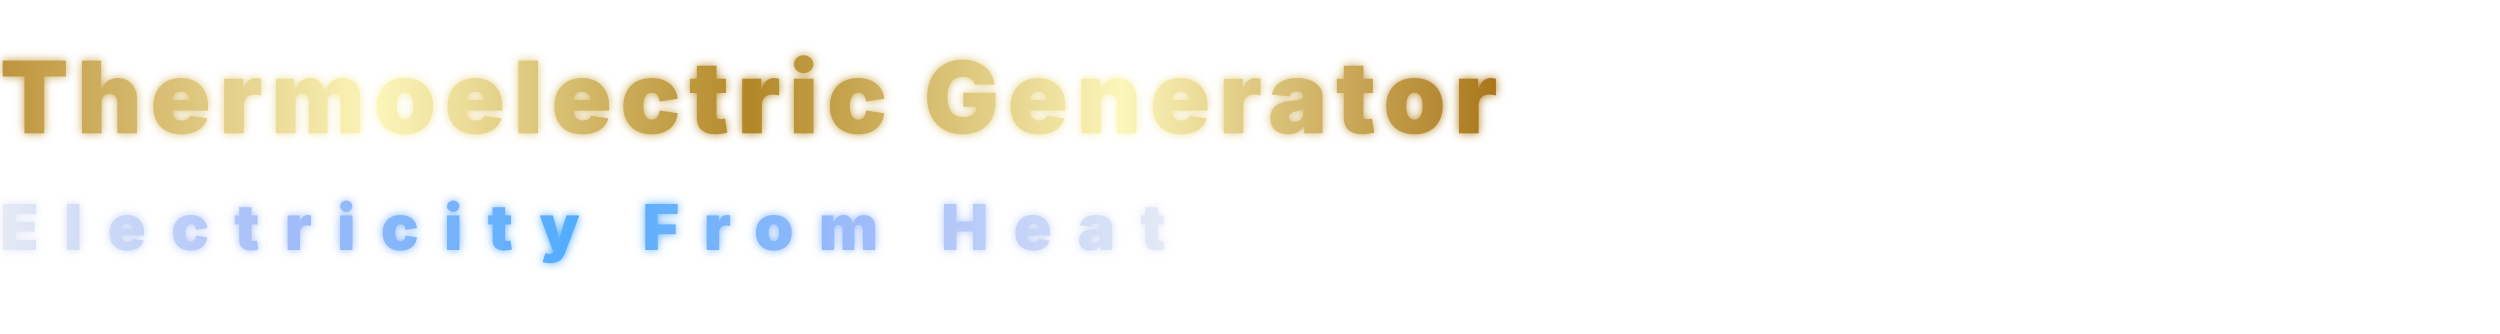
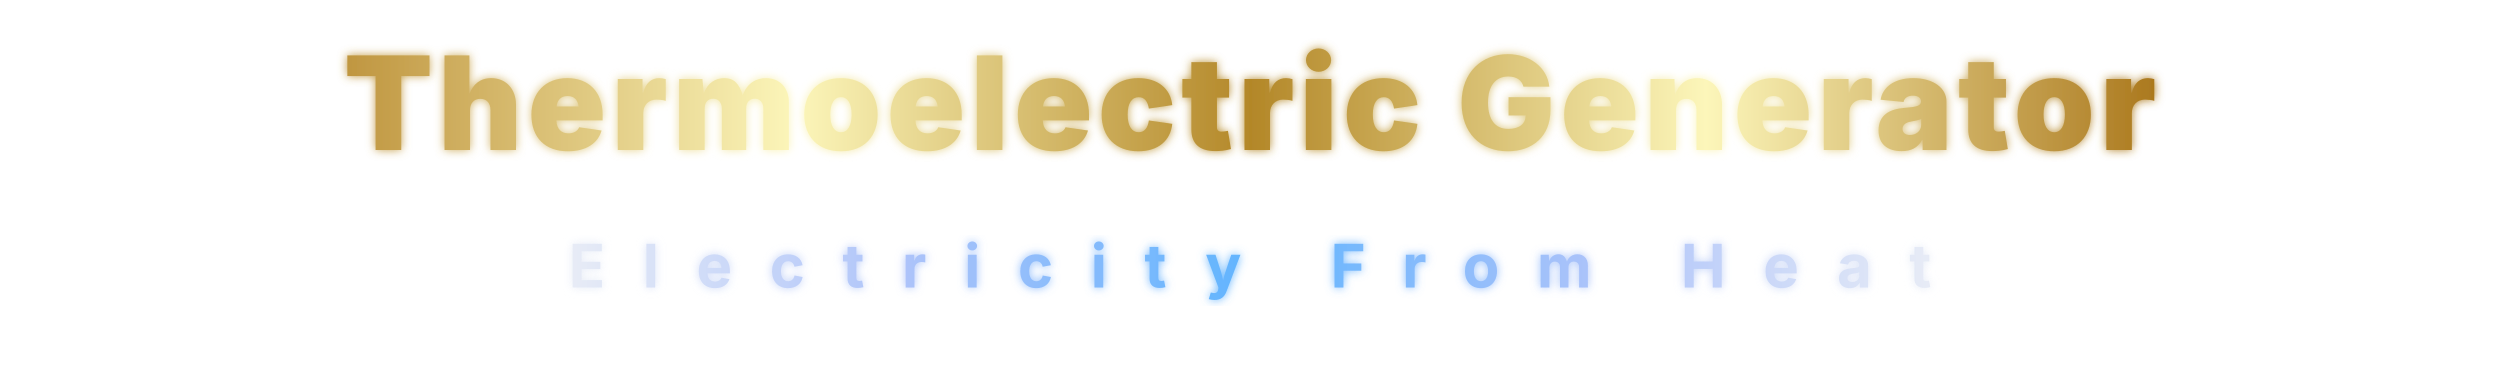
- <svg xmlns="http://www.w3.org/2000/svg" width="100%" height="200" viewBox="0 0 1500 200">
+ <svg xmlns="http://www.w3.org/2000/svg" width="1000" height="150" viewBox="0 0 1000 150">
  <defs>
    <linearGradient id="goldGradient" x1="0%" y1="0%" x2="100%" y2="0%">
      <stop offset="0%" stop-color="#bf953f" />
      <stop offset="25%" stop-color="#fcf6ba" />
      <stop offset="50%" stop-color="#b38728" />
      <stop offset="75%" stop-color="#fcf6ba" />
      <stop offset="100%" stop-color="#aa771c" />
      <animate attributeName="x1" from="-100%" to="100%" dur="3s" repeatCount="indefinite" />
      <animate attributeName="x2" from="0%" to="200%" dur="3s" repeatCount="indefinite" />
    </linearGradient>
    <linearGradient id="platinumBlueGradient" x1="0%" y1="0%" x2="100%" y2="0%">
      <stop offset="0%" stop-color="#e5eaf5" />
      <stop offset="25%" stop-color="#a3bcf9" />
      <stop offset="50%" stop-color="#4facfe" />
      <stop offset="75%" stop-color="#a3bcf9" />
      <stop offset="100%" stop-color="#e5eaf5" />
      <animate attributeName="x1" from="-100%" to="100%" dur="4s" repeatCount="indefinite" />
      <animate attributeName="x2" from="0%" to="200%" dur="4s" repeatCount="indefinite" />
    </linearGradient>
    <filter id="glow">
-       <feGaussianBlur stdDeviation="3" result="coloredBlur" />
+       <feGaussianBlur stdDeviation="2" result="coloredBlur" />
      <feMerge>
        <feMergeNode in="coloredBlur" />
        <feMergeNode in="SourceGraphic" />
      </feMerge>
    </filter>
  </defs>
  <rect width="100%" height="100%" fill="transparent" />
-   <text y="80" font-family="'Inter', Arial, sans-serif" font-weight="950" font-size="60" fill="url(#goldGradient)" filter="url(#glow)" style="text-transform: uppercase; letter-spacing: 5px; white-space: nowrap;">
+   <text x="50%" y="60" text-anchor="middle" font-family="'Inter', Arial, sans-serif" font-weight="900" font-size="52" fill="url(#goldGradient)" filter="url(#glow)" style="text-transform: uppercase; letter-spacing: 2px;">
    Thermoelectric Generator
-     <animate attributeName="x" values="1500; -1300" dur="12s" repeatCount="indefinite" />
  </text>
-   <text y="150" font-family="'Inter', Arial, sans-serif" font-weight="900" font-size="38" fill="url(#platinumBlueGradient)" filter="url(#glow)" style="text-transform: uppercase; letter-spacing: 15px; white-space: nowrap;">
+   <text x="50%" y="115" text-anchor="middle" font-family="'Inter', Arial, sans-serif" font-weight="700" font-size="24" fill="url(#platinumBlueGradient)" filter="url(#glow)" style="text-transform: uppercase; letter-spacing: 15px; opacity: 0.9;">
    Electricity From Heat
-     <animate attributeName="x" values="1500; -1300" dur="12s" repeatCount="indefinite" />
  </text>
</svg>
